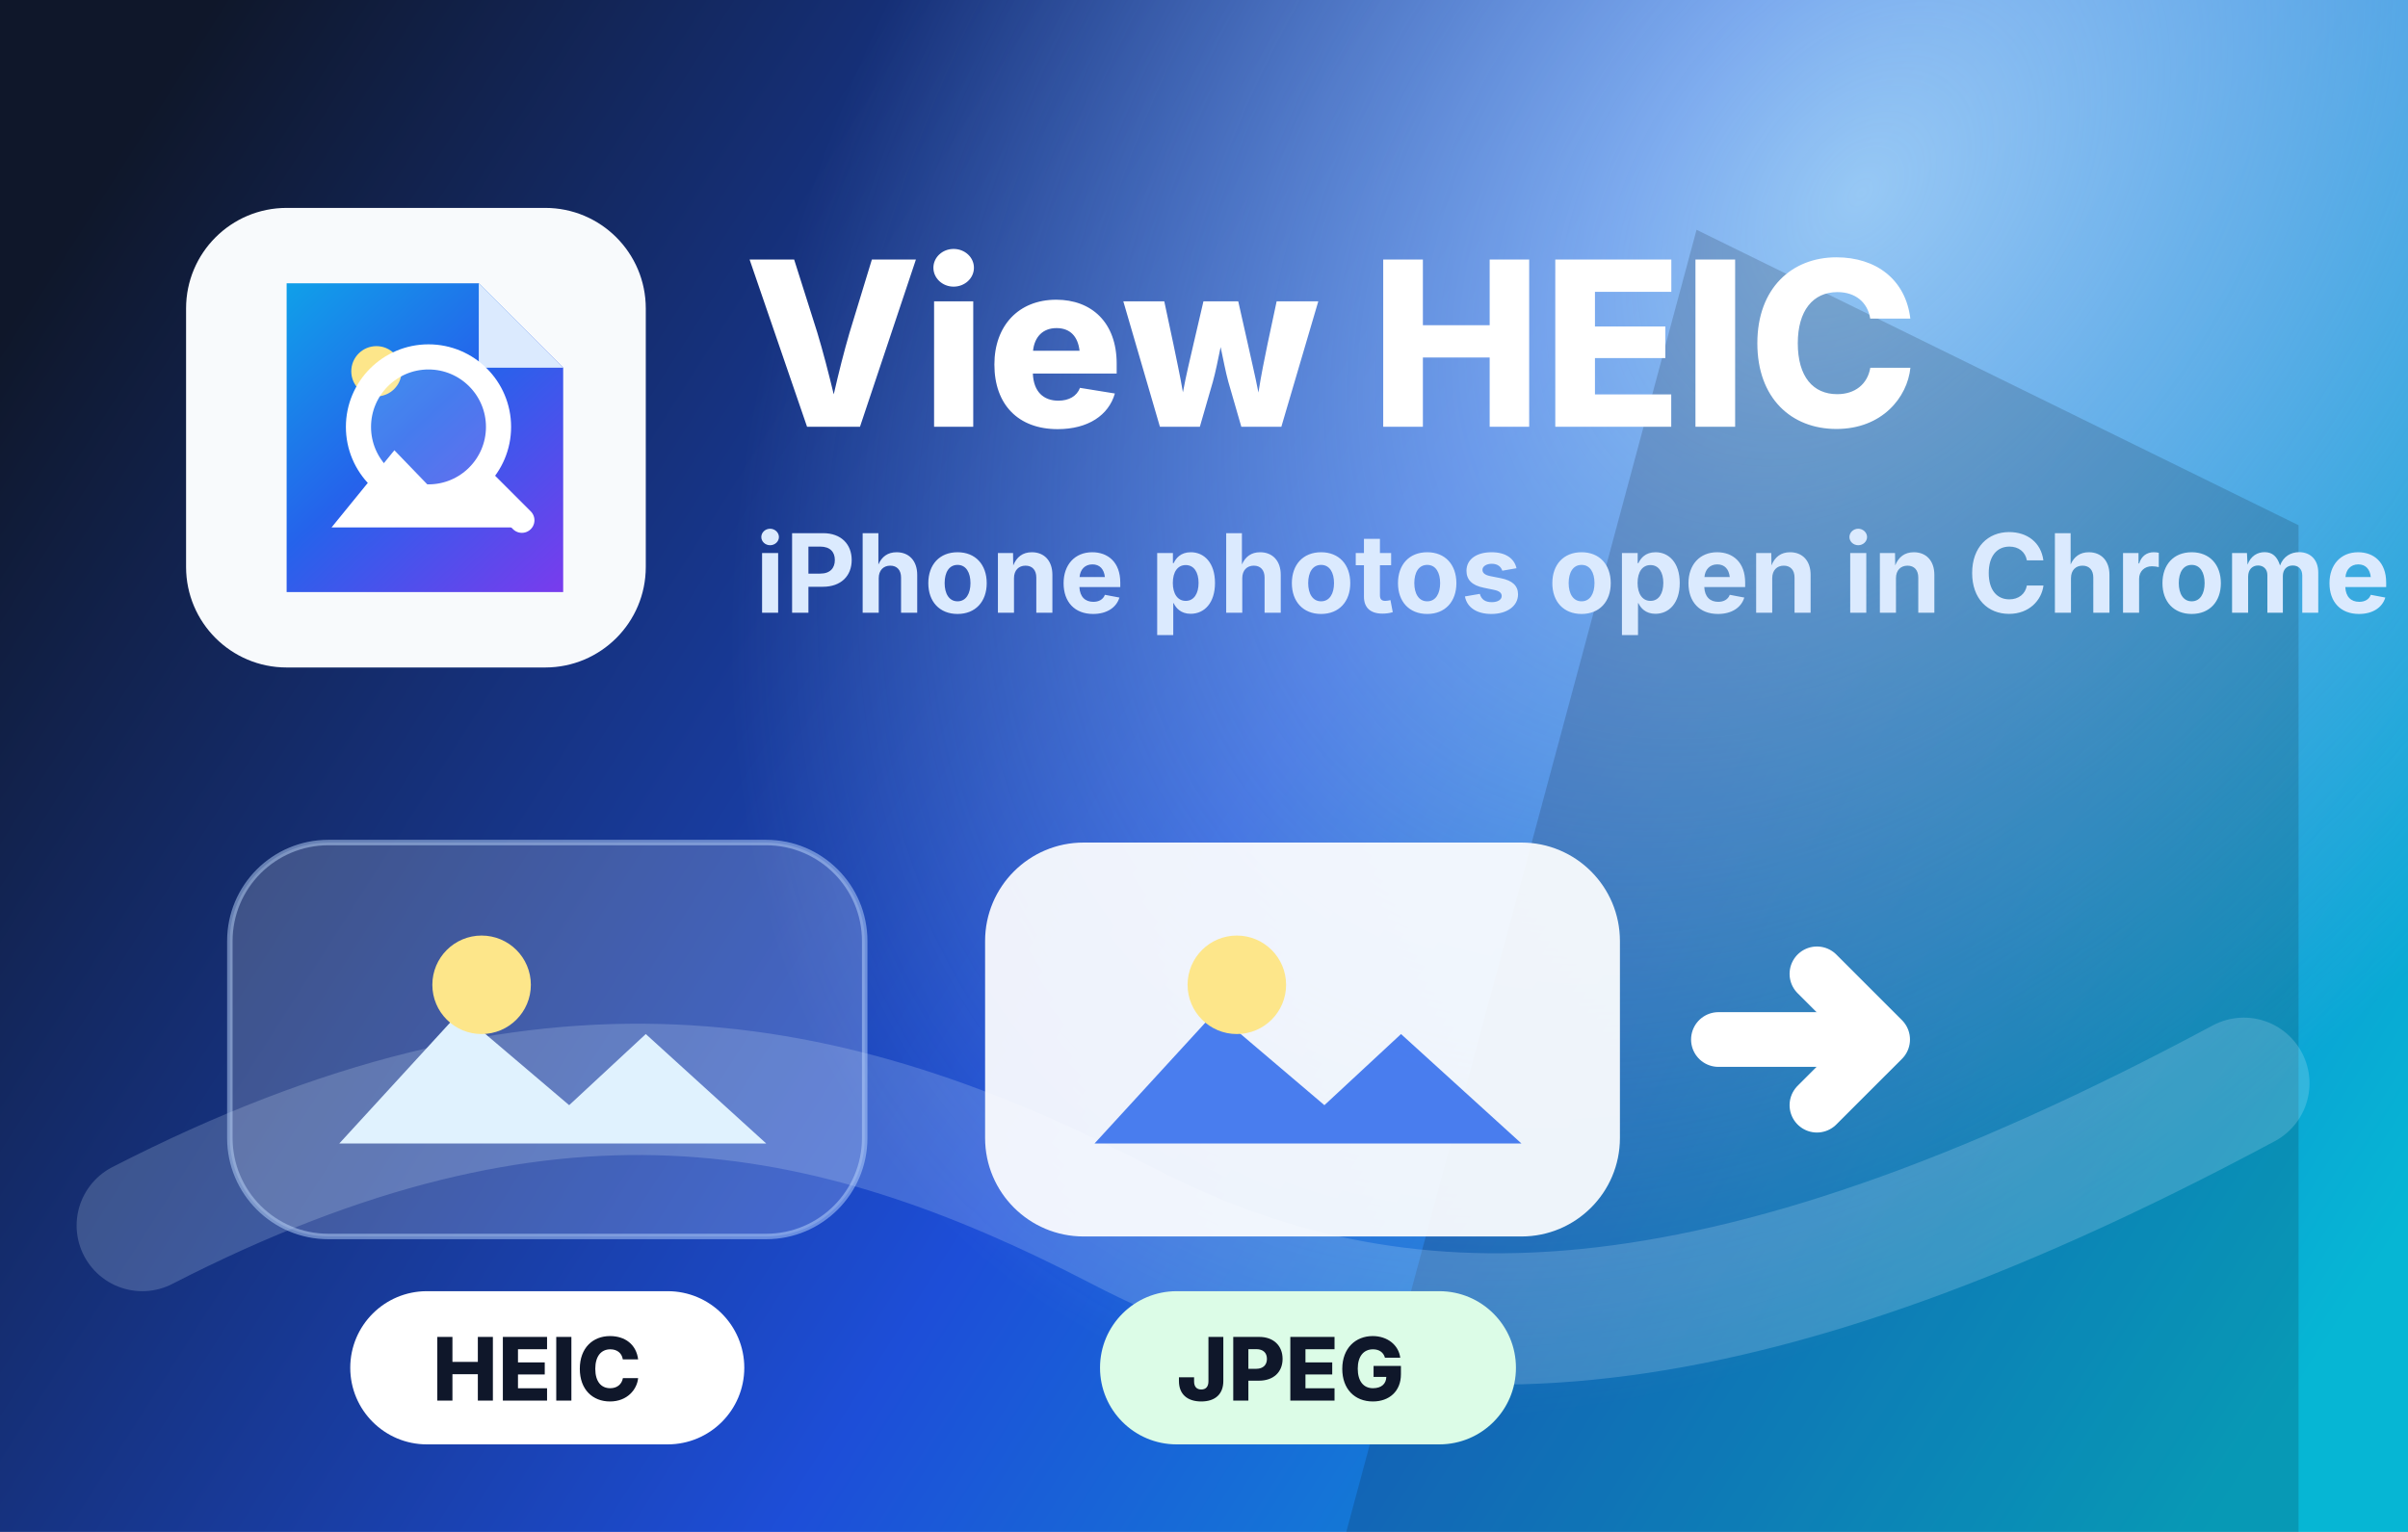
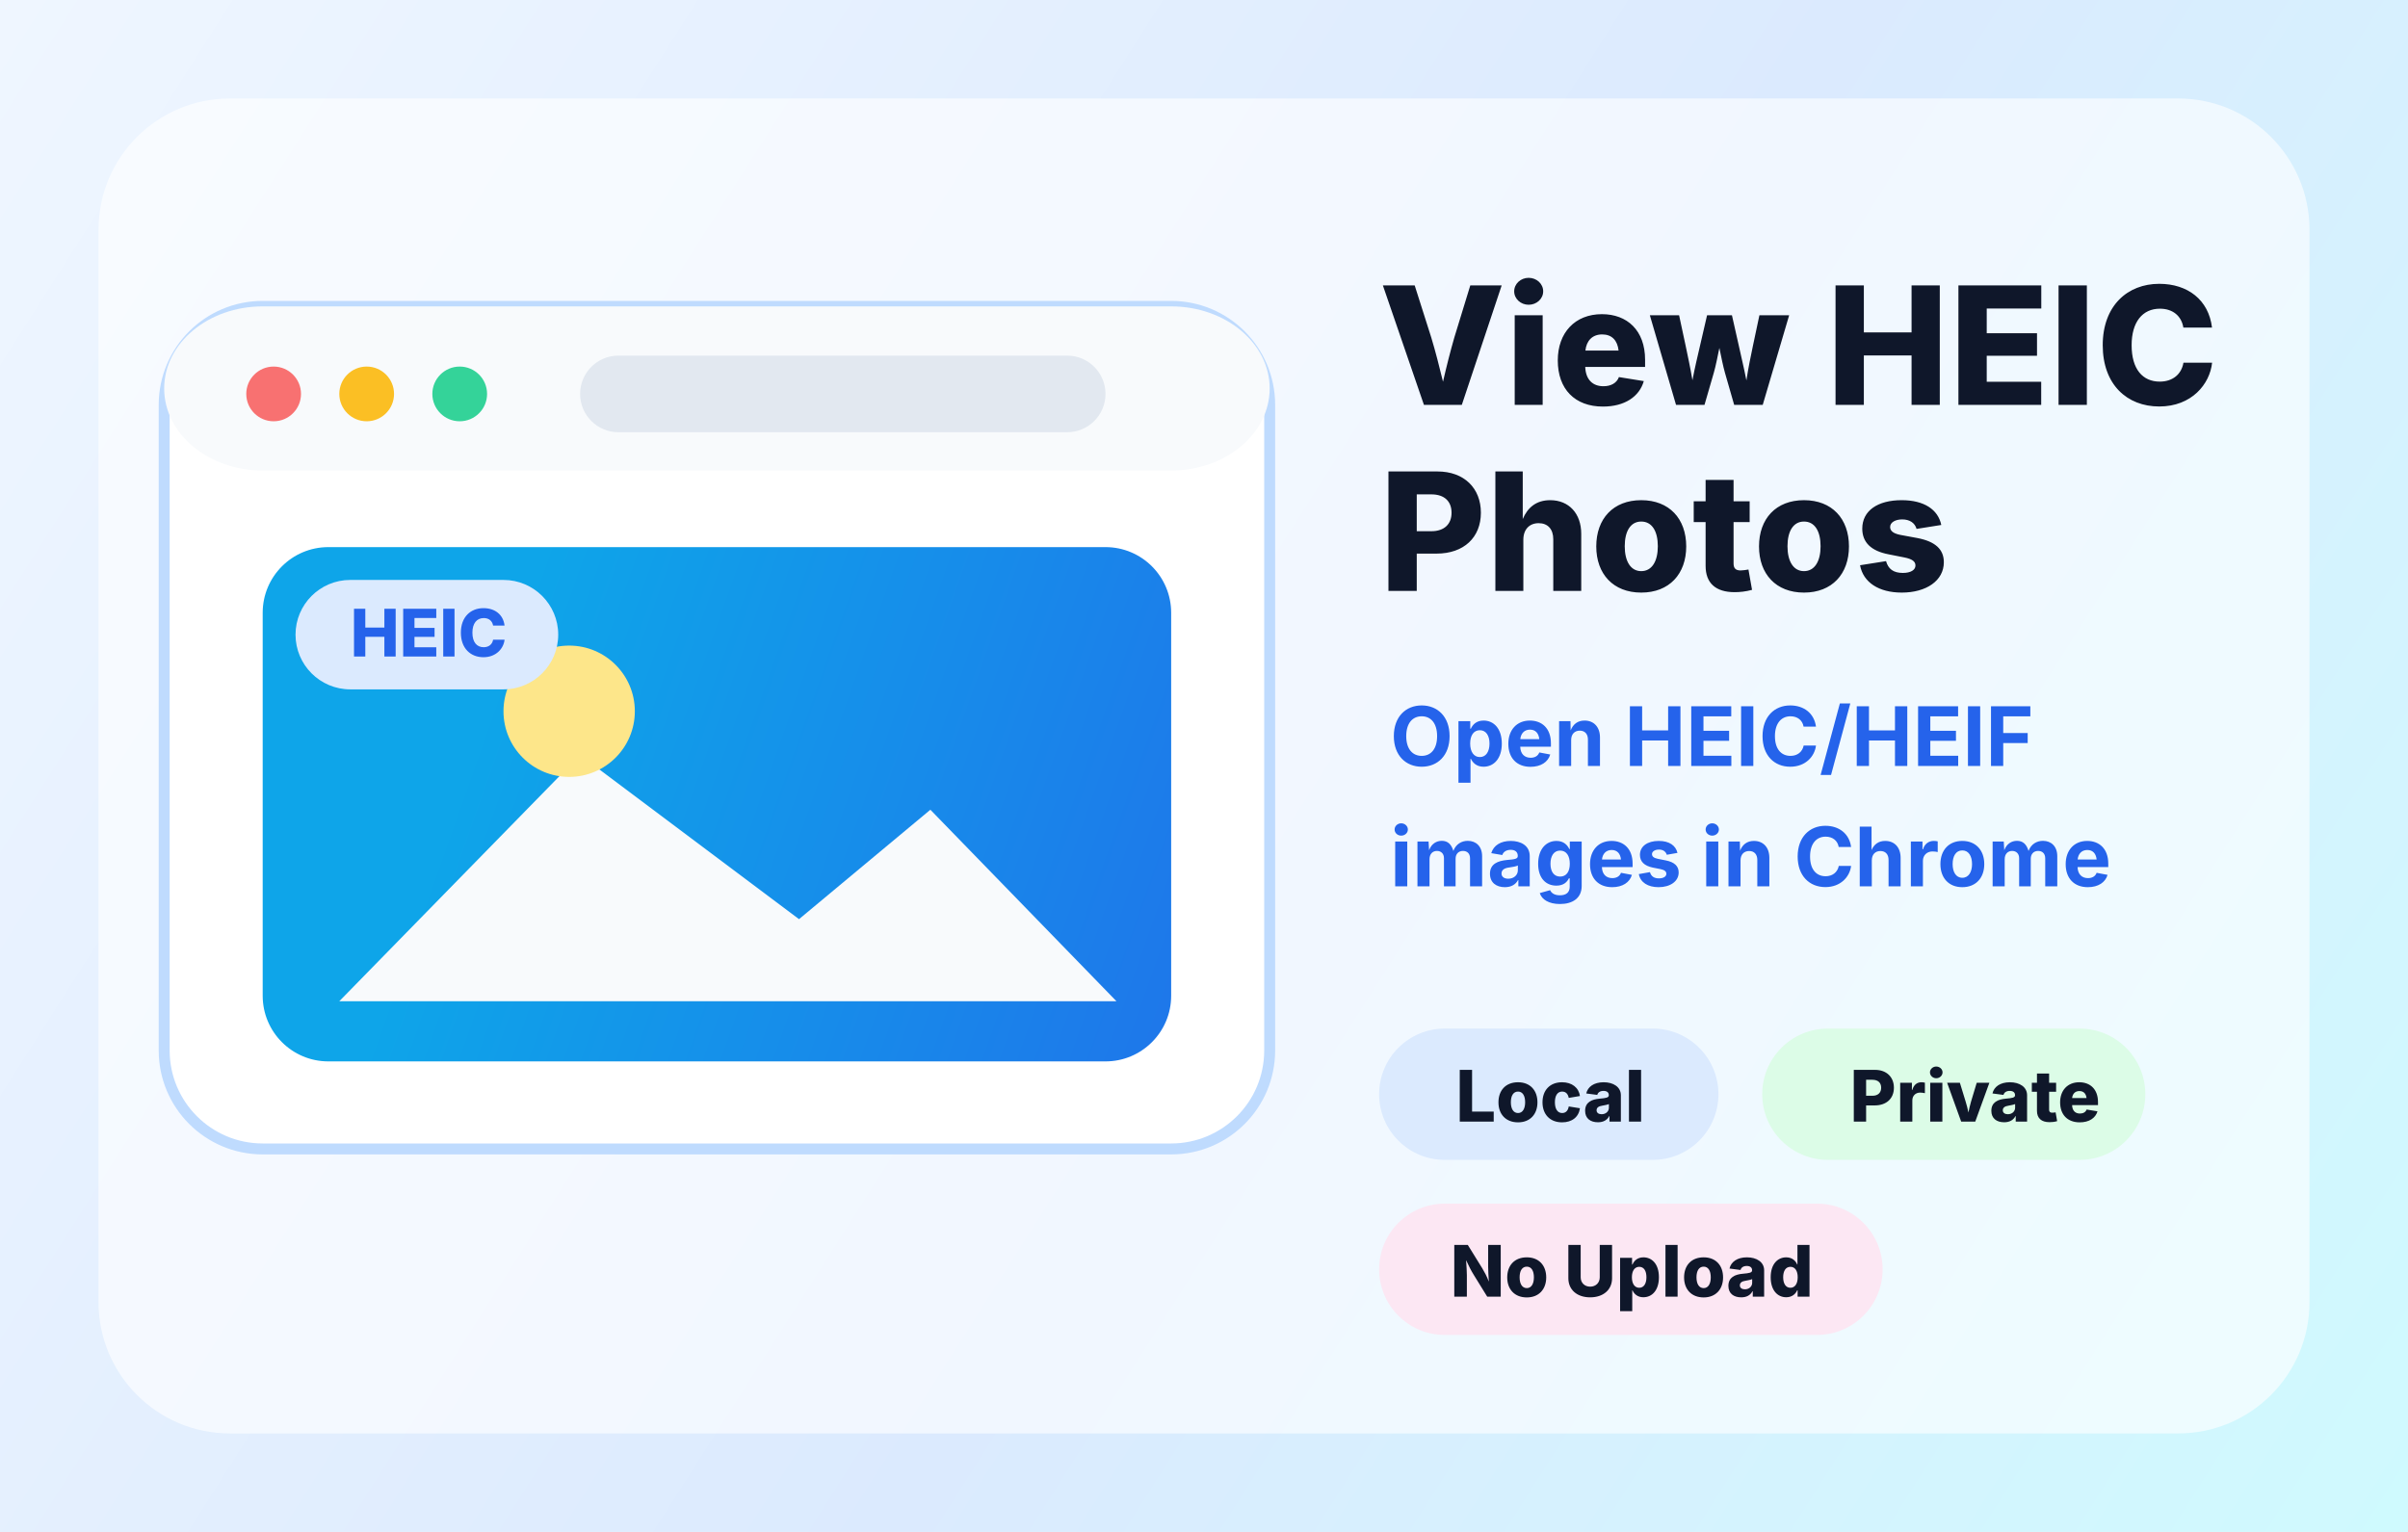
<svg xmlns="http://www.w3.org/2000/svg" width="440" height="280" viewBox="0 0 440 280" fill="none">
  <defs>
-     <linearGradient id="tile" x1="92" y1="78" x2="424" y2="436" gradientUnits="userSpaceOnUse">
+     <linearGradient id="bg" x1="0" y1="0" x2="440" y2="280" gradientUnits="userSpaceOnUse">
+       <stop stop-color="#EFF6FF" />
+       <stop offset=".55" stop-color="#DBEAFE" />
+       <stop offset="1" stop-color="#CFFAFE" />
+     </linearGradient>
+     <linearGradient id="photo" x1="44" y1="116" x2="384" y2="236" gradientUnits="userSpaceOnUse">
      <stop stop-color="#0EA5E9" />
-       <stop offset=".48" stop-color="#2563EB" />
-       <stop offset="1" stop-color="#7C3AED" />
+       <stop offset=".55" stop-color="#2563EB" />
+       <stop offset="1" stop-color="#16A34A" />
    </linearGradient>
-     <linearGradient id="bg" x1="24" y1="24" x2="410" y2="270" gradientUnits="userSpaceOnUse">
-       <stop stop-color="#0F172A" />
-       <stop offset=".52" stop-color="#1D4ED8" />
-       <stop offset="1" stop-color="#06B6D4" />
-     </linearGradient>
-     <radialGradient id="shine" cx="0" cy="0" r="1" gradientUnits="userSpaceOnUse" gradientTransform="translate(338 36) rotate(128) scale(250 170)">
-       <stop stop-color="#BAE6FD" stop-opacity=".78" />
-       <stop offset="1" stop-color="#BAE6FD" stop-opacity="0" />
-     </radialGradient>
    <style>
-       .title{font:800 42px Inter,Arial,sans-serif;fill:white}
-       .body{font:700 20px Inter,Arial,sans-serif;fill:#DBEAFE}
-       .chip{font:800 16px Inter,Arial,sans-serif;fill:#0F172A}
+       .title{font:800 30px Inter,Arial,sans-serif;fill:#0F172A}
+       .body{font:700 15px Inter,Arial,sans-serif;fill:#2563EB}
+       .label{font:800 13px Inter,Arial,sans-serif;fill:#0F172A}
+       .small{font:800 12px Inter,Arial,sans-serif;fill:#2563EB}
    </style>
  </defs>
  <rect width="440" height="280" fill="url(#bg)" />
-   <rect width="440" height="280" fill="url(#shine)" />
-   <path d="M310 42L420 96V280H246L310 42Z" fill="#0F172A" fill-opacity=".18" />
-   <path d="M26 224C100 186 151 196 205 224C255 250 313 250 410 198" stroke="#E0F2FE" stroke-opacity=".20" stroke-width="24" stroke-linecap="round" />
-   <g transform="translate(34 38) scale(0.1640625)">
-     <rect width="512" height="512" rx="112" fill="#F8FAFC" />
-     <path d="M112 84H326L420 178V428H112V84Z" fill="url(#tile)" />
-     <path d="M326 84V178H420L326 84Z" fill="#DBEAFE" />
-     <path d="M162 356L232 270L286 326L322 284L372 356H162Z" fill="white" />
-     <circle cx="212" cy="182" r="28" fill="#FDE68A" />
-     <circle cx="270" cy="244" r="78" fill="#F8FAFC" fill-opacity="0.16" stroke="white" stroke-width="28" />
-     <path d="M326 300L374 348" stroke="white" stroke-width="28" stroke-linecap="round" />
+   <rect x="18" y="18" width="404" height="244" rx="24" fill="white" fill-opacity=".62" />
+   <g transform="translate(30 56)">
+     <rect width="202" height="154" rx="18" fill="#FFFFFF" stroke="#BFDBFE" stroke-width="2" />
+     <rect width="202" height="30" rx="18" fill="#F8FAFC" />
+     <circle cx="20" cy="16" r="5" fill="#F87171" />
+     <circle cx="37" cy="16" r="5" fill="#FBBF24" />
+     <circle cx="54" cy="16" r="5" fill="#34D399" />
+     <rect x="76" y="9" width="96" height="14" rx="7" fill="#E2E8F0" />
+     <rect x="18" y="44" width="166" height="94" rx="12" fill="url(#photo)" />
+     <path d="M32 127L76 82L116 112L140 92L174 127H32Z" fill="#F8FAFC" />
+     <circle cx="74" cy="74" r="12" fill="#FDE68A" />
+     <rect x="24" y="50" width="48" height="20" rx="10" fill="#DBEAFE" />
+     <text x="34" y="64" class="small">HEIC</text>
  </g>
-   <text x="136" y="78" class="title">View HEIC</text>
-   <text x="138" y="112" class="body">iPhone photos open in Chrome</text>
-   <g transform="translate(42 154)">
-     <rect width="116" height="72" rx="18" fill="white" fill-opacity=".18" stroke="#BFDBFE" stroke-opacity=".48" />
-     <path d="M20 55L42 31L62 48L76 35L98 55H20Z" fill="#E0F2FE" />
-     <circle cx="46" cy="26" r="9" fill="#FDE68A" />
-     <rect x="22" y="82" width="72" height="28" rx="14" fill="white" />
-     <text x="37" y="102" class="chip">HEIC</text>
-   </g>
-   <g transform="translate(180 154)">
-     <rect width="116" height="72" rx="18" fill="white" fill-opacity=".92" />
-     <path d="M20 55L42 31L62 48L76 35L98 55H20Z" fill="#2563EB" opacity=".82" />
-     <circle cx="46" cy="26" r="9" fill="#FDE68A" />
-     <path d="M134 36H160" stroke="#FFFFFF" stroke-width="10" stroke-linecap="round" />
-     <path d="M152 24L164 36L152 48" stroke="#FFFFFF" stroke-width="10" stroke-linecap="round" stroke-linejoin="round" />
-     <rect x="21" y="82" width="76" height="28" rx="14" fill="#DCFCE7" />
-     <text x="35" y="102" class="chip">JPEG</text>
+   <text x="252" y="74" class="title">View HEIC</text>
+   <text x="252" y="108" class="title">Photos</text>
+   <text x="254" y="140" class="body">Open HEIC/HEIF</text>
+   <text x="254" y="162" class="body">images in Chrome</text>
+   <g transform="translate(252 188)">
+     <rect width="62" height="24" rx="12" fill="#DBEAFE" />
+     <text x="14" y="17" class="label">Local</text>
+     <rect x="70" width="70" height="24" rx="12" fill="#DCFCE7" />
+     <text x="86" y="17" class="label">Private</text>
+     <rect y="32" width="92" height="24" rx="12" fill="#FCE7F3" />
+     <text x="13" y="49" class="label">No Upload</text>
  </g>
</svg>
